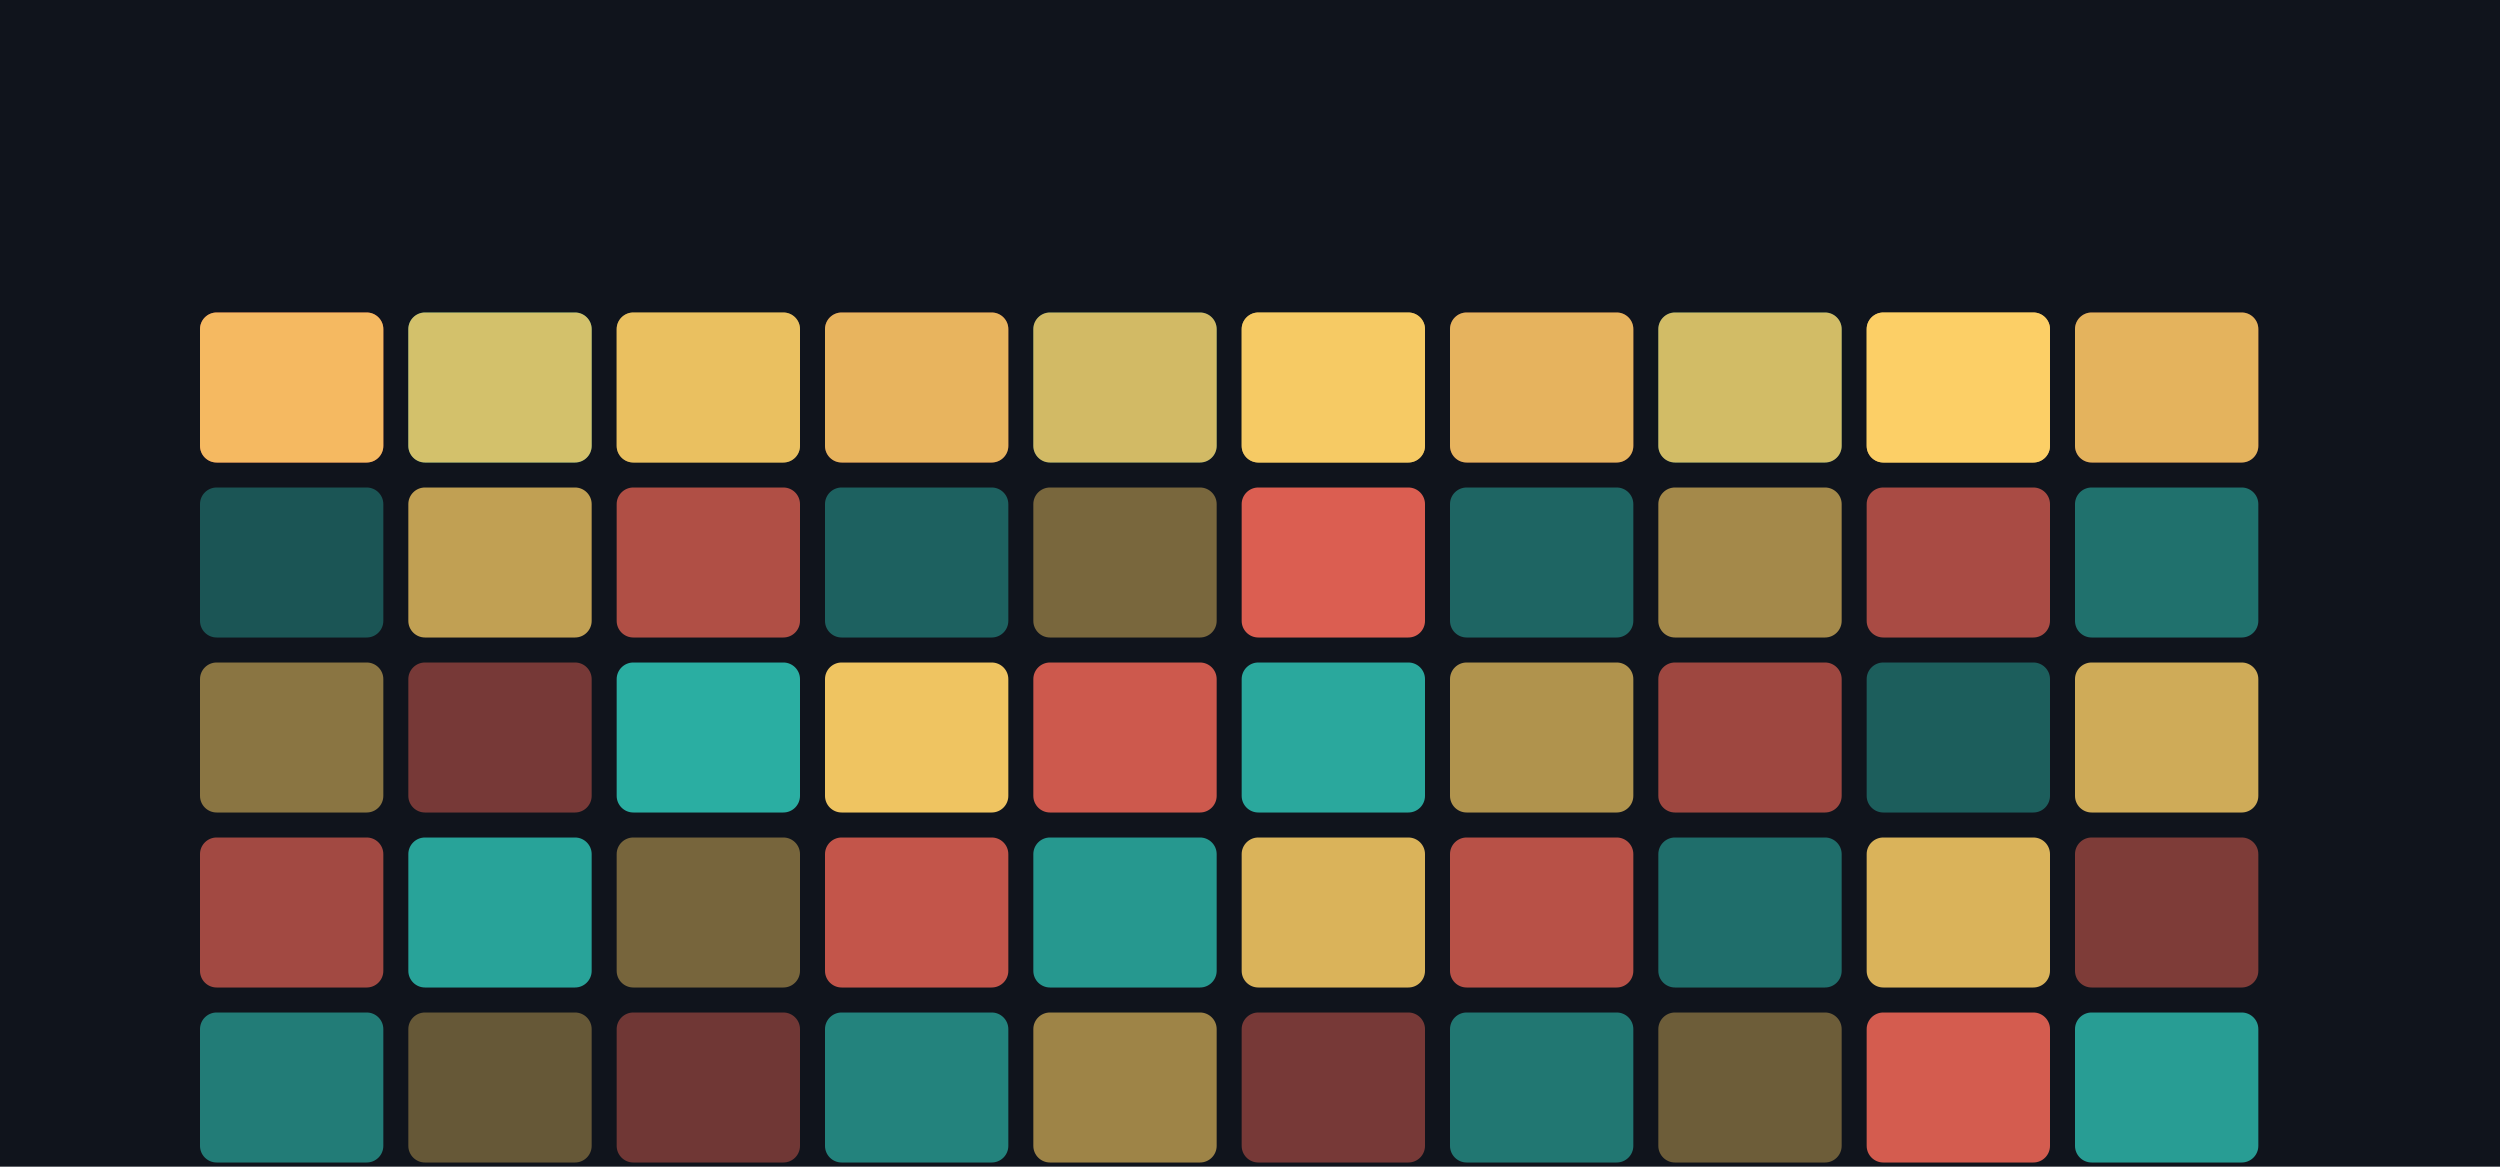
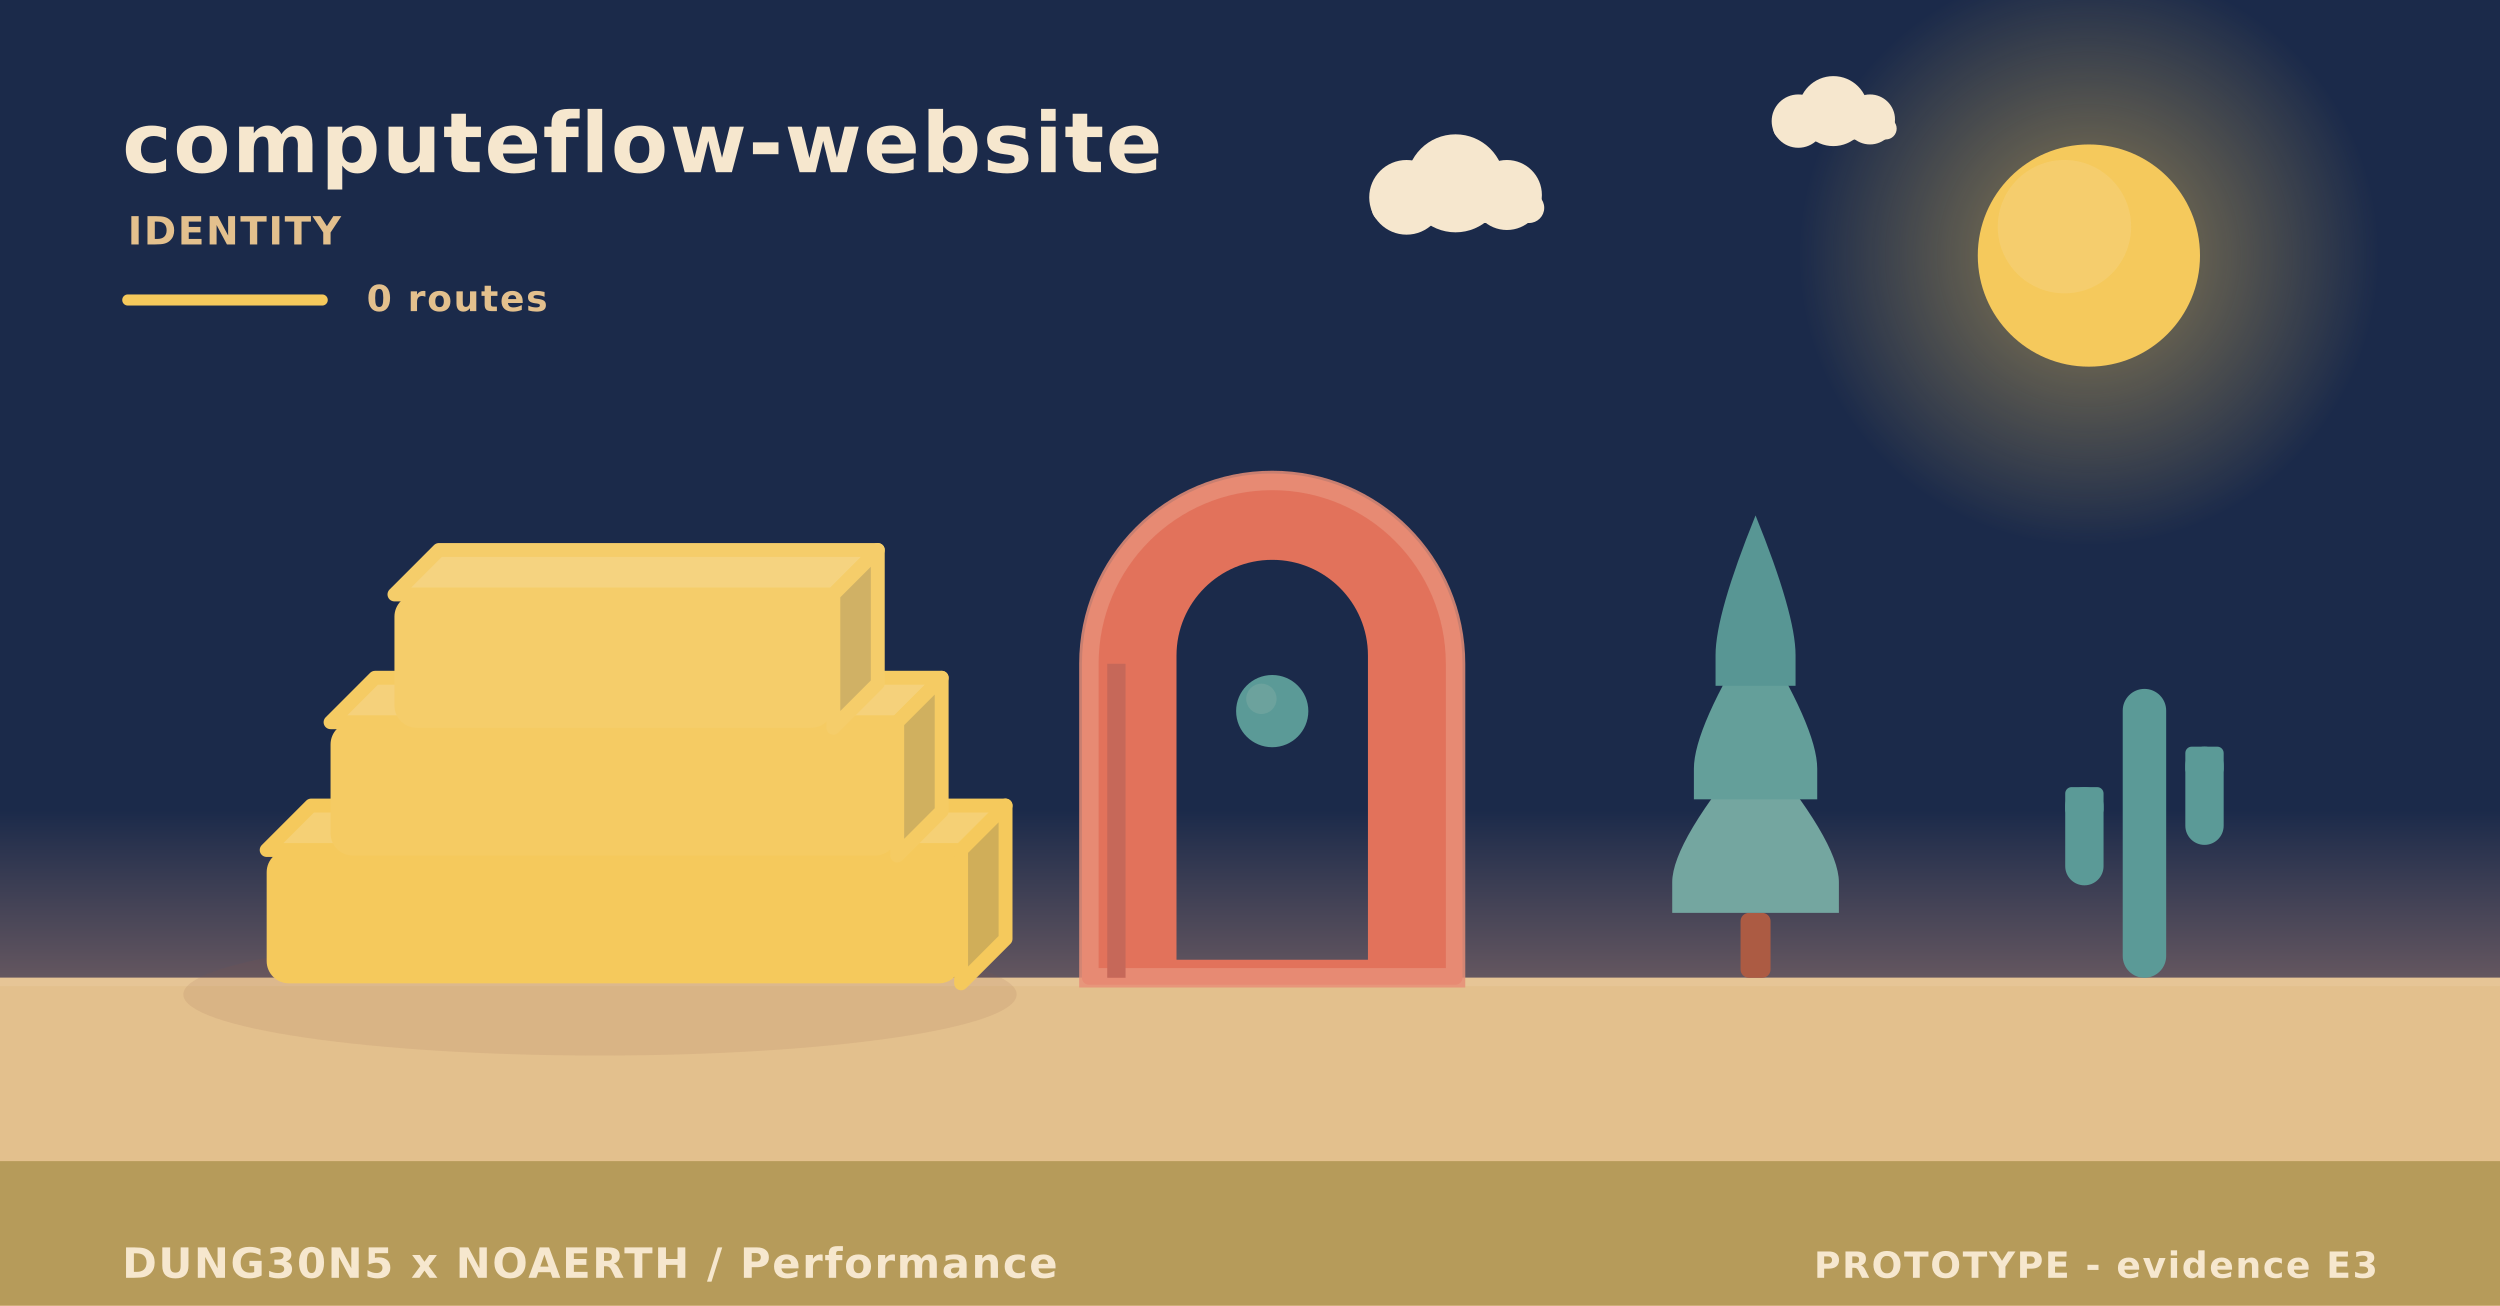
- <svg xmlns="http://www.w3.org/2000/svg" viewBox="0 0 1200 560" width="1200" height="560" role="img" aria-label="computeflow-website hero">
-   <rect width="1200" height="560" fill="#10141c" />
-   <defs>
-     <linearGradient id="gh" x1="0" y1="0" x2="1" y2="1">
-       <stop offset="0%" stop-color="#ff6b5a" />
-       <stop offset="100%" stop-color="#2ec4b6" />
-     </linearGradient>
-   </defs>
-   <rect x="96.00" y="150.00" width="88.00" height="72.00" rx="8.00" fill="#ff6b5a" opacity="0.79" />
-   <rect x="196.00" y="150.00" width="88.00" height="72.00" rx="8.00" fill="#2ec4b6" opacity="0.63" />
-   <rect x="296.00" y="150.00" width="88.00" height="72.00" rx="8.00" fill="#ffd166" opacity="0.56" />
-   <rect x="396.00" y="150.00" width="88.00" height="72.00" rx="8.00" fill="#ff6b5a" opacity="0.52" />
-   <rect x="496.00" y="150.00" width="88.00" height="72.00" rx="8.00" fill="#2ec4b6" opacity="0.44" />
-   <rect x="596.00" y="150.00" width="88.00" height="72.00" rx="8.00" fill="#ffd166" opacity="0.81" />
-   <rect x="696.00" y="150.00" width="88.00" height="72.00" rx="8.00" fill="#ff6b5a" opacity="0.48" />
-   <rect x="796.00" y="150.00" width="88.00" height="72.00" rx="8.00" fill="#2ec4b6" opacity="0.47" />
-   <rect x="896.00" y="150.00" width="88.00" height="72.00" rx="8.00" fill="#ffd166" opacity="0.94" />
-   <rect x="996.00" y="150.00" width="88.00" height="72.00" rx="8.00" fill="#ff6b5a" opacity="0.44" />
-   <rect x="96.00" y="234.00" width="88.00" height="72.00" rx="8.00" fill="#2ec4b6" opacity="0.37" />
-   <rect x="196.00" y="234.00" width="88.00" height="72.00" rx="8.00" fill="#ffd166" opacity="0.74" />
-   <rect x="296.00" y="234.00" width="88.00" height="72.00" rx="8.00" fill="#ff6b5a" opacity="0.67" />
-   <rect x="396.00" y="234.00" width="88.00" height="72.00" rx="8.00" fill="#2ec4b6" opacity="0.44" />
-   <rect x="496.00" y="234.00" width="88.00" height="72.00" rx="8.00" fill="#ffd166" opacity="0.44" />
-   <rect x="596.00" y="234.00" width="88.00" height="72.00" rx="8.00" fill="#ff6b5a" opacity="0.85" />
-   <rect x="696.00" y="234.00" width="88.00" height="72.00" rx="8.00" fill="#2ec4b6" opacity="0.46" />
-   <rect x="796.00" y="234.00" width="88.00" height="72.00" rx="8.00" fill="#ffd166" opacity="0.62" />
-   <rect x="896.00" y="234.00" width="88.00" height="72.00" rx="8.00" fill="#ff6b5a" opacity="0.64" />
-   <rect x="996.00" y="234.00" width="88.00" height="72.00" rx="8.00" fill="#2ec4b6" opacity="0.53" />
-   <rect x="96.00" y="318.00" width="88.00" height="72.00" rx="8.00" fill="#ffd166" opacity="0.51" />
-   <rect x="196.00" y="318.00" width="88.00" height="72.00" rx="8.00" fill="#ff6b5a" opacity="0.43" />
-   <rect x="296.00" y="318.00" width="88.00" height="72.00" rx="8.00" fill="#2ec4b6" opacity="0.87" />
-   <rect x="396.00" y="318.00" width="88.00" height="72.00" rx="8.00" fill="#ffd166" opacity="0.93" />
-   <rect x="496.00" y="318.00" width="88.00" height="72.00" rx="8.00" fill="#ff6b5a" opacity="0.79" />
-   <rect x="596.00" y="318.00" width="88.00" height="72.00" rx="8.00" fill="#2ec4b6" opacity="0.84" />
-   <rect x="696.00" y="318.00" width="88.00" height="72.00" rx="8.00" fill="#ffd166" opacity="0.67" />
-   <rect x="796.00" y="318.00" width="88.00" height="72.00" rx="8.00" fill="#ff6b5a" opacity="0.59" />
-   <rect x="896.00" y="318.00" width="88.00" height="72.00" rx="8.00" fill="#2ec4b6" opacity="0.42" />
-   <rect x="996.00" y="318.00" width="88.00" height="72.00" rx="8.00" fill="#ffd166" opacity="0.80" />
-   <rect x="96.00" y="402.00" width="88.00" height="72.00" rx="8.00" fill="#ff6b5a" opacity="0.61" />
-   <rect x="196.00" y="402.00" width="88.00" height="72.00" rx="8.00" fill="#2ec4b6" opacity="0.81" />
-   <rect x="296.00" y="402.00" width="88.00" height="72.00" rx="8.00" fill="#ffd166" opacity="0.43" />
-   <rect x="396.00" y="402.00" width="88.00" height="72.00" rx="8.00" fill="#ff6b5a" opacity="0.75" />
-   <rect x="496.00" y="402.00" width="88.00" height="72.00" rx="8.00" fill="#2ec4b6" opacity="0.75" />
-   <rect x="596.00" y="402.00" width="88.00" height="72.00" rx="8.00" fill="#ffd166" opacity="0.84" />
-   <rect x="696.00" y="402.00" width="88.00" height="72.00" rx="8.00" fill="#ff6b5a" opacity="0.70" />
-   <rect x="796.00" y="402.00" width="88.00" height="72.00" rx="8.00" fill="#2ec4b6" opacity="0.51" />
-   <rect x="896.00" y="402.00" width="88.00" height="72.00" rx="8.00" fill="#ffd166" opacity="0.84" />
-   <rect x="996.00" y="402.00" width="88.00" height="72.00" rx="8.00" fill="#ff6b5a" opacity="0.46" />
-   <rect x="96.00" y="486.00" width="88.00" height="72.00" rx="8.00" fill="#2ec4b6" opacity="0.59" />
-   <rect x="196.00" y="486.00" width="88.00" height="72.00" rx="8.00" fill="#ffd166" opacity="0.36" />
-   <rect x="296.00" y="486.00" width="88.00" height="72.00" rx="8.00" fill="#ff6b5a" opacity="0.40" />
-   <rect x="396.00" y="486.00" width="88.00" height="72.00" rx="8.00" fill="#2ec4b6" opacity="0.63" />
-   <rect x="496.00" y="486.00" width="88.00" height="72.00" rx="8.00" fill="#ffd166" opacity="0.59" />
-   <rect x="596.00" y="486.00" width="88.00" height="72.00" rx="8.00" fill="#ff6b5a" opacity="0.43" />
-   <rect x="696.00" y="486.00" width="88.00" height="72.00" rx="8.00" fill="#2ec4b6" opacity="0.56" />
-   <rect x="796.00" y="486.00" width="88.00" height="72.00" rx="8.00" fill="#ffd166" opacity="0.39" />
-   <rect x="896.00" y="486.00" width="88.00" height="72.00" rx="8.00" fill="#ff6b5a" opacity="0.82" />
-   <rect x="996.00" y="486.00" width="88.00" height="72.00" rx="8.00" fill="#2ec4b6" opacity="0.78" />
+ <svg xmlns="http://www.w3.org/2000/svg" width="900" height="470" viewBox="0 0 900 470" role="img" aria-label="computeflow-website - identity">
+   <linearGradient id="skyh" x1="0" y1="0" x2="0" y2="1">
+     <stop offset="0" stop-color="#1b2a4a" />
+     <stop offset="0.62" stop-color="#1b2a4a" />
+     <stop offset="1" stop-color="#f3ad8a" />
+   </linearGradient>
+   <rect width="900" height="470" fill="url(#skyh)" />
+   <radialGradient id="sunh">
+     <stop offset="0.35" stop-color="#f5c95c" stop-opacity="0.34" />
+     <stop offset="1" stop-color="#f5c95c" stop-opacity="0" />
+   </radialGradient>
+   <circle cx="752" cy="92" r="104" fill="url(#sunh)" />
+   <circle cx="752" cy="92" r="40" fill="#f5c95c" />
+   <circle cx="743.2" cy="81.6" r="24" fill="#f5d27e" opacity="0.5" />
  <g>
-     <rect x="96.00" y="150.00" width="88.00" height="72.00" rx="8.00" fill="#ffd166" opacity="0.80" />
-     <animate attributeName="opacity" values="0.25;1.0;0.25" dur="5.2s" begin="2.62s" repeatCount="indefinite" />
+     <circle cx="524" cy="66" r="17.64" fill="#f6e7ce" />
+     <circle cx="506.36" cy="71.04" r="13.44" fill="#f6e7ce" />
+     <circle cx="542.48" cy="70.2" r="12.6" fill="#f6e7ce" />
+     <rect x="493.76" y="69.36" width="62.16" height="10.92" rx="5.46" fill="#f6e7ce" />
+     <animateTransform attributeName="transform" type="translate" values="0 0;24 0;0 0" dur="36s" begin="0s" repeatCount="indefinite" />
  </g>
  <g>
-     <rect x="196.00" y="150.00" width="88.00" height="72.00" rx="8.00" fill="#ffd166" opacity="0.80" />
-     <animate attributeName="opacity" values="0.25;1.0;0.25" dur="5.2s" begin="2.94s" repeatCount="indefinite" />
+     <circle cx="660" cy="40" r="12.6" fill="#f6e7ce" />
+     <circle cx="647.4" cy="43.6" r="9.6" fill="#f6e7ce" />
+     <circle cx="673.2" cy="43" r="9" fill="#f6e7ce" />
+     <rect x="638.4" y="42.4" width="44.4" height="7.8" rx="3.9" fill="#f6e7ce" />
+     <animateTransform attributeName="transform" type="translate" values="0 0;-18 0;0 0" dur="46s" begin="3s" repeatCount="indefinite" />
+   </g>
+   <rect x="0" y="352" width="900" height="118" fill="#e3c08d" />
+   <rect x="0" y="352" width="900" height="3" fill="#e6c596" />
+   <text x="44" y="62" font-family="Verdana,DejaVu Sans,sans-serif" font-size="30" font-weight="700" letter-spacing="0.6" fill="#f6e7ce" text-anchor="start">computeflow-website</text>
+   <text x="46" y="88" font-family="Verdana,DejaVu Sans,sans-serif" font-size="14" font-weight="700" letter-spacing="0.6" fill="#e3c08d" text-anchor="start">IDENTITY</text>
+   <rect x="44" y="106" width="74" height="4" rx="2" fill="#f5c95c" />
+   <text x="132" y="112" font-family="Verdana,DejaVu Sans,sans-serif" font-size="13" font-weight="700" letter-spacing="0.6" fill="#e3c08d" text-anchor="start">0 routes</text>
+   <ellipse cx="216" cy="358" rx="150" ry="22" fill="rgba(138,90,68,0.11)" />
+   <g>
+     <path d="M96,306 L346,306 L362,290 L112,290 Z" fill="#f5d075" stroke="#f5c95c" stroke-width="5" stroke-linejoin="round" />
+     <path d="M346,306 L362,290 L362,338 L346,354 Z" fill="#d0ae59" stroke="#f5c95c" stroke-width="5" stroke-linejoin="round" />
+     <rect x="96" y="306" width="250" height="48" rx="8" fill="#f5c95c" />
+     <animateTransform attributeName="transform" type="translate" values="0 10;0 0" dur="0.9s" begin="0s" fill="freeze" />
  </g>
  <g>
-     <rect x="296.00" y="150.00" width="88.00" height="72.00" rx="8.00" fill="#ffd166" opacity="0.80" />
-     <animate attributeName="opacity" values="0.25;1.0;0.25" dur="5.2s" begin="3.26s" repeatCount="indefinite" />
+     <path d="M119,260 L323,260 L339,244 L135,244 Z" fill="#f5d17b" stroke="#f5cb63" stroke-width="5" stroke-linejoin="round" />
+     <path d="M323,260 L339,244 L339,292 L323,308 Z" fill="#d0b05f" stroke="#f5cb63" stroke-width="5" stroke-linejoin="round" />
+     <rect x="119" y="260" width="204" height="48" rx="8" fill="#f5cb63" />
+     <animateTransform attributeName="transform" type="translate" values="0 10;0 0" dur="0.9s" begin="0.28s" fill="freeze" />
  </g>
  <g>
-     <rect x="396.00" y="150.00" width="88.00" height="72.00" rx="8.00" fill="#ffd166" opacity="0.80" />
-     <animate attributeName="opacity" values="0.25;1.0;0.25" dur="5.2s" begin="3.58s" repeatCount="indefinite" />
+     <path d="M142,214 L300,214 L316,198 L158,198 Z" fill="#f5d380" stroke="#f5cd6a" stroke-width="5" stroke-linejoin="round" />
+     <path d="M300,214 L316,198 L316,246 L300,262 Z" fill="#d0b165" stroke="#f5cd6a" stroke-width="5" stroke-linejoin="round" />
+     <rect x="142" y="214" width="158" height="48" rx="8" fill="#f5cd6a" />
+     <animateTransform attributeName="transform" type="translate" values="0 10;0 0" dur="0.9s" begin="0.56s" fill="freeze" />
  </g>
+   <path d="M392,352 L392,238.96 A66,66 0 0 1 524,238.96 L524,352 Z M421.04,348 L421.04,236 A36.96,36.96 0 0 1 494.96,236 L494.96,348 Z" fill="#e2725b" fill-rule="evenodd" stroke="#e2725b" stroke-width="5" stroke-linejoin="round" />
+   <path d="M392,352 L392,238.96 A66,66 0 0 1 524,238.96 L524,352 Z" fill="none" stroke="#e78e77" stroke-width="7" stroke-linecap="round" opacity="0.85" />
+   <rect x="398.6" y="238.96" width="6.6" height="113.04" fill="#c66859" />
  <g>
-     <rect x="496.00" y="150.00" width="88.00" height="72.00" rx="8.00" fill="#ffd166" opacity="0.80" />
-     <animate attributeName="opacity" values="0.25;1.0;0.25" dur="5.2s" begin="3.9s" repeatCount="indefinite" />
+     <circle cx="458" cy="256" r="13" fill="#5b9a97" />
+     <circle cx="454.1" cy="251.58" r="5.46" fill="#7aa9a2" opacity="0.55" />
+     <animate attributeName="opacity" values="0.78;1;0.78" dur="5.2s" begin="0s" repeatCount="indefinite" />
  </g>
-   <g>
-     <rect x="596.00" y="150.00" width="88.00" height="72.00" rx="8.00" fill="#ffd166" opacity="0.80" />
-     <animate attributeName="opacity" values="0.25;1.0;0.25" dur="5.2s" begin="4.22s" repeatCount="indefinite" />
-   </g>
-   <g>
-     <rect x="696.00" y="150.00" width="88.00" height="72.00" rx="8.00" fill="#ffd166" opacity="0.80" />
-     <animate attributeName="opacity" values="0.25;1.0;0.25" dur="5.2s" begin="4.54s" repeatCount="indefinite" />
-   </g>
-   <g>
-     <rect x="796.00" y="150.00" width="88.00" height="72.00" rx="8.00" fill="#ffd166" opacity="0.80" />
-     <animate attributeName="opacity" values="0.25;1.0;0.25" dur="5.2s" begin="4.86s" repeatCount="indefinite" />
-   </g>
-   <g>
-     <rect x="896.00" y="150.00" width="88.00" height="72.00" rx="8.00" fill="#ffd166" opacity="0.80" />
-     <animate attributeName="opacity" values="0.25;1.0;0.25" dur="5.2s" begin="5.18s" repeatCount="indefinite" />
-   </g>
-   <g>
-     <rect x="996.00" y="150.00" width="88.00" height="72.00" rx="8.00" fill="#ffd166" opacity="0.80" />
-     <animate attributeName="opacity" values="0.25;1.0;0.25" dur="5.2s" begin="5.5s" repeatCount="indefinite" />
-   </g>
+   <rect x="626.6" y="328.64" width="10.8" height="23.36" rx="3" fill="#ac5b43" />
+   <path d="M632,267.32 Q602,302.89 602,317.6 Q602,328.64 602,328.64 L662,328.64 Q662,328.64 662,317.6 Q662,302.89 632,267.32 Z" fill="#74a6a0" />
+   <path d="M632,226.44 Q609.8,262.01 609.8,276.72 Q609.8,287.76 609.8,287.76 L654.2,287.76 Q654.2,287.76 654.2,276.72 Q654.2,262.01 632,226.44 Z" fill="#649f9a" />
+   <path d="M632,185.56 Q617.6,221.13 617.6,235.84 Q617.6,246.88 617.6,246.88 L646.4,246.88 Q646.4,246.88 646.4,235.84 Q646.4,221.13 632,185.56 Z" fill="#589694" />
+   <rect x="764.18" y="248" width="15.64" height="104" rx="7.82" fill="#5b9a97" />
+   <rect x="743.48" y="283.36" width="13.8" height="35.36" rx="6.9" fill="#5b9a97" />
+   <rect x="743.48" y="283.36" width="13.8" height="10.4" rx="2.3" fill="#5b9a97" />
+   <rect x="786.72" y="268.8" width="13.8" height="35.36" rx="6.9" fill="#5b9a97" />
+   <rect x="786.72" y="268.8" width="13.8" height="10.4" rx="2.3" fill="#5b9a97" />
+   <rect x="0" y="418" width="900" height="52" rx="0" fill="#b49957" opacity="0.94" />
+   <text x="44" y="460" font-family="Verdana,DejaVu Sans,sans-serif" font-size="15" font-weight="700" letter-spacing="0.6" fill="#f6e7ce" text-anchor="start">DUNG30N5 x NOAERTH  /  Performance</text>
+   <text x="856" y="460" font-family="Verdana,DejaVu Sans,sans-serif" font-size="13" font-weight="700" letter-spacing="0.6" fill="#f6e7ce" text-anchor="end">PROTOTYPE  -  evidence E3</text>
</svg>
